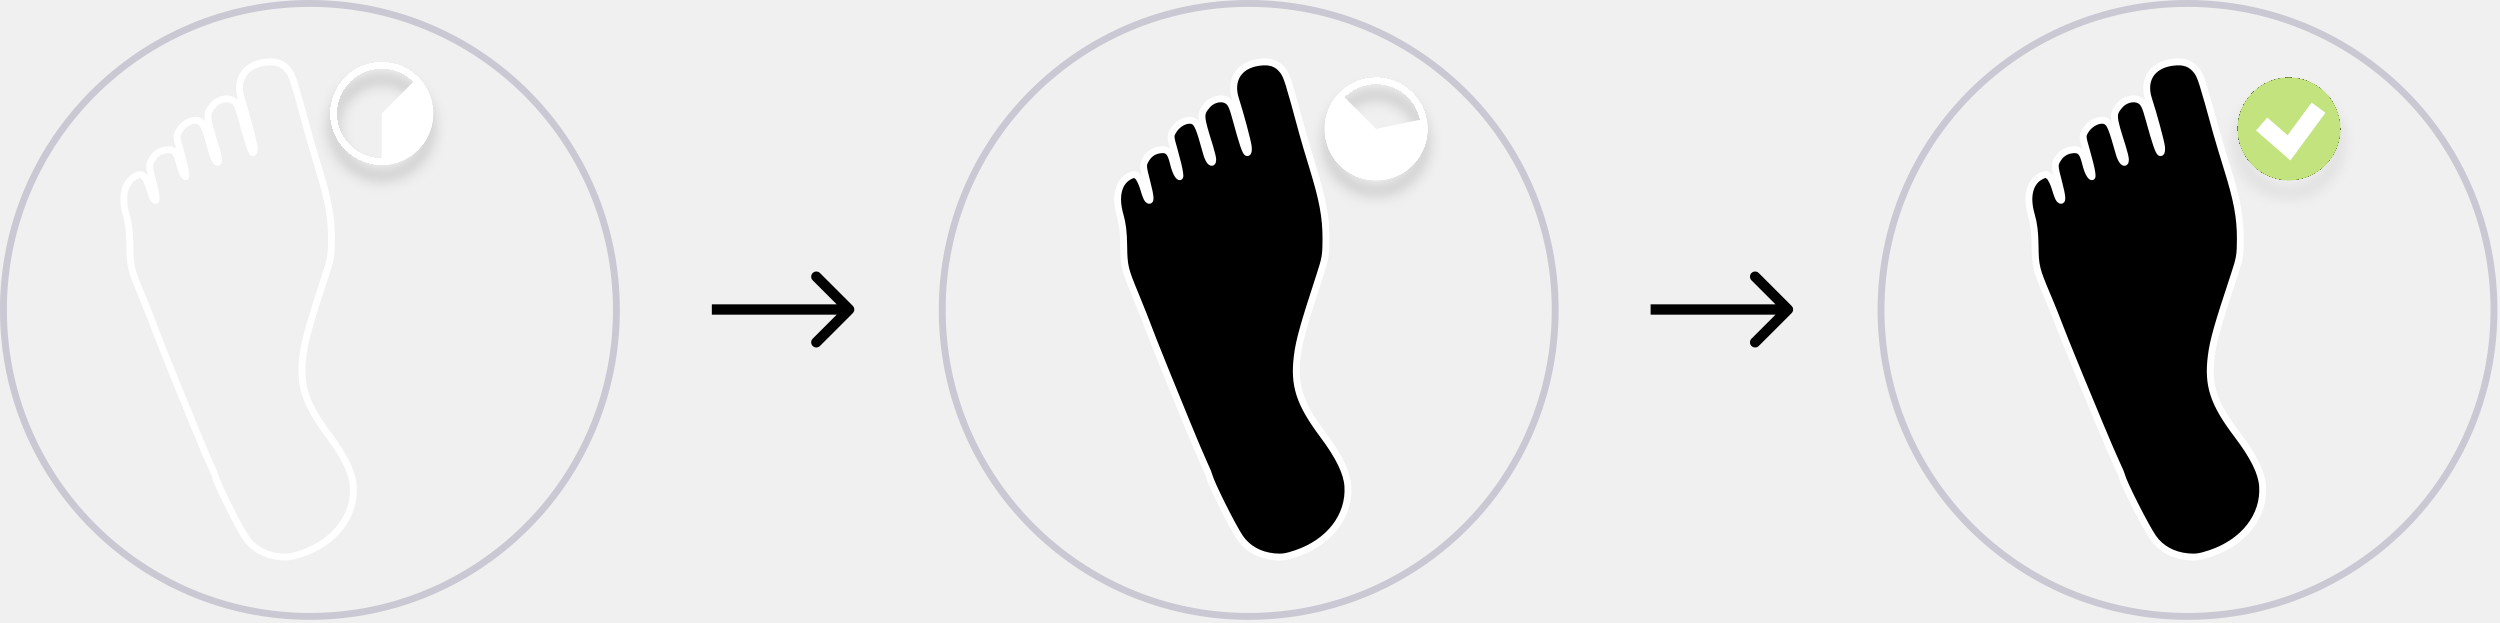
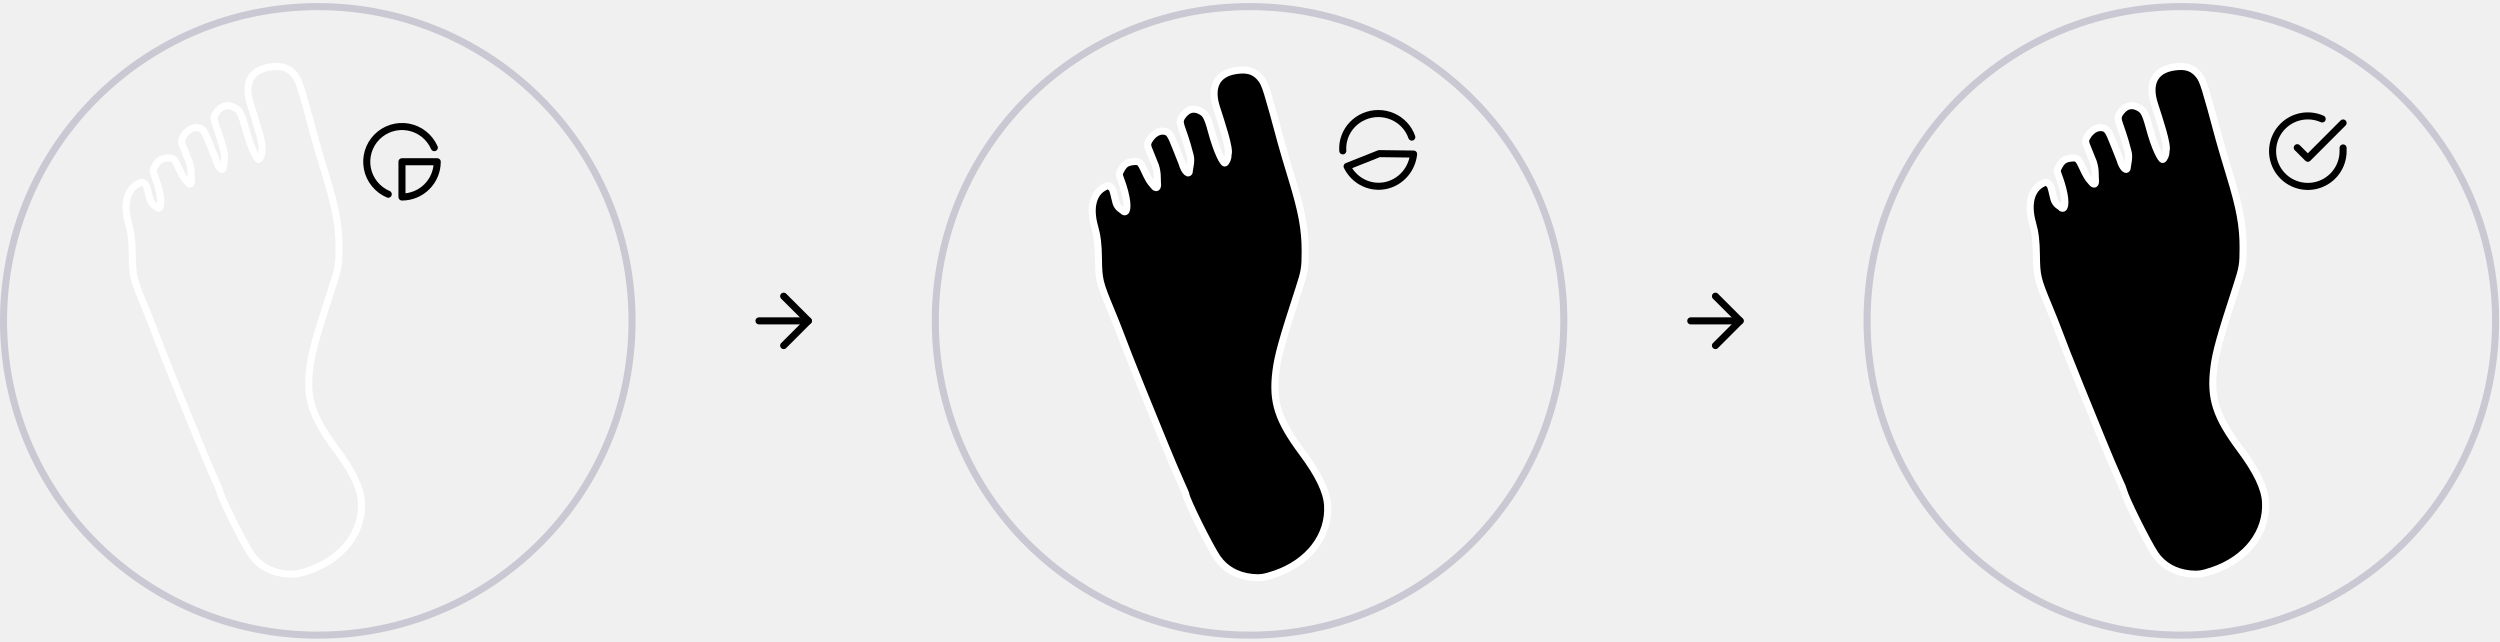
- <svg xmlns="http://www.w3.org/2000/svg" width="727" height="181" viewBox="0 0 727 181" fill="none">
-   <path d="M520.998 88.939C521.584 89.525 521.584 90.475 520.998 91.061L511.452 100.607C510.866 101.192 509.917 101.192 509.331 100.607C508.745 100.021 508.745 99.071 509.331 98.485L517.816 90L509.331 81.515C508.745 80.929 508.745 79.979 509.331 79.393C509.917 78.808 510.866 78.808 511.452 79.393L520.998 88.939ZM480 88.5L519.937 88.5L519.938 91.5L480 91.5L480 88.5Z" fill="currentColor" />
-   <g filter="url(#filter0_d_809_238)">
-     <circle cx="111" cy="33" r="14" stroke="white" stroke-width="2" shape-rendering="crispEdges" />
+ <svg xmlns="http://www.w3.org/2000/svg" width="709" height="182" viewBox="0 0 709 182" fill="none">
+   <path d="M110.11 55.085C108.605 54.449 107.28 53.454 106.249 52.187C105.218 50.92 104.512 49.42 104.195 47.818C103.878 46.215 103.958 44.56 104.428 42.995C104.898 41.431 105.745 40.006 106.893 38.844C108.042 37.683 109.457 36.82 111.016 36.332C112.575 35.844 114.229 35.745 115.835 36.044C117.441 36.343 118.949 37.031 120.228 38.047C121.506 39.064 122.517 40.378 123.17 41.875" stroke="currentColor" stroke-width="2" stroke-linecap="round" stroke-linejoin="round" />
+   <path d="M114 55.875C115.313 55.875 116.614 55.616 117.827 55.114C119.04 54.611 120.142 53.875 121.071 52.946C122 52.017 122.736 50.915 123.239 49.702C123.741 48.489 124 47.188 124 45.875L114 45.875L114 55.875Z" stroke="currentColor" stroke-width="2" stroke-linecap="round" stroke-linejoin="round" />
+   <path fill-rule="evenodd" clip-rule="evenodd" d="M76.57 19C70.823 19.845 69.217 23.936 71 29.5C72.36 33.744 75 41.5 74.252 42.85C74.38 43.892 73.63 45.234 73.348 45.234C72.889 45.234 71.194 42.349 69.5 36C68.353 31.702 67.72 31.158 66.5 30.5C64.831 29.6 63.128 29.757 61.7 31.467C59.583 34.002 61.252 34 63.5 43C63.987 44.558 63.327 46.777 63.327 47.272C63.327 48.967 61.895 47.7 61.252 45.35C58.5 38.5 58.12 36.83 56.752 36.35C55.019 35.741 53.089 36.741 51.853 38.889C50.989 40.388 51.72 40.85 53.22 44.85C54.5 47.5 54.139 49.932 54.252 50.85C54.441 52.383 53.86 52.55 53.22 51.748C52.837 51.267 52.147 50.697 51.252 48.85C49.5 45.234 49.522 44.543 47.252 44.85C45.261 45.119 44.665 45.735 43.65 47.713C43.058 48.865 43.883 49.212 45 53.5C46.158 57.945 45.467 59.876 44.453 58.783C44.226 58.539 42.913 57.961 42.5 56.5C42.087 55.039 41.759 52.812 41.252 52.35C40.443 51.612 40.53 51.422 39.376 51.982C35.99 53.622 34.891 57.882 36.443 63.342C37.188 65.964 37.476 68.375 37.524 72.396C37.593 78.242 37.814 79.167 40.942 86.692C41.868 88.92 42.903 91.493 43.241 92.411C44.6 96.091 47.51 103.487 50.084 109.804C51.579 113.474 54.241 120.006 55.998 124.319C57.756 128.633 59.91 133.727 60.787 135.639C61.664 137.551 62.381 139.245 62.381 139.403C62.381 140.592 69.103 154.122 71.227 157.209C73.424 160.402 76.837 162.328 81.063 162.757C83.373 162.992 84.572 162.818 87.515 161.821C97.166 158.552 103.045 150.875 102.5 142.254C102.254 138.366 99.973 133.627 95.367 127.436C88.446 118.134 86.776 113.006 87.848 104.352C88.402 99.878 89.627 95.487 94.434 80.736C95.978 76.001 96.143 74.987 96.144 70.252C96.145 63.974 95.228 58.995 92.324 49.523C91.159 45.722 89.831 41.219 89.372 39.515C85.366 24.643 84.838 22.954 83.732 21.48C82.038 19.222 79.958 18.502 76.57 19Z" stroke="white" stroke-width="2" />
+   <circle cx="90.125" cy="91" r="89.125" stroke="#C9C8D3" stroke-width="2" />
+   <path d="M215.25 91H229.25" stroke="currentColor" stroke-width="2" stroke-linecap="round" stroke-linejoin="round" />
+   <path d="M222.25 84L229.25 91L222.25 98" stroke="currentColor" stroke-width="2" stroke-linecap="round" stroke-linejoin="round" />
+   <g clip-path="url(#clip0_58_41926)">
+     <path d="M380.814 42.786C380.718 41.428 380.909 40.065 381.375 38.782C381.842 37.499 382.573 36.324 383.524 35.33C384.474 34.336 385.623 33.545 386.899 33.006C388.175 32.468 389.55 32.194 390.937 32.201C392.325 32.209 393.695 32.497 394.961 33.049C396.228 33.601 397.364 34.404 398.298 35.408C399.232 36.412 399.944 37.595 400.389 38.883" stroke="currentColor" stroke-width="2" stroke-linecap="round" />
+     <path d="M391.152 43.567L400.903 43.693C400.684 45.72 399.88 47.64 398.587 49.203C397.083 51.022 395.012 52.243 392.733 52.665C390.454 53.086 388.102 52.682 386.08 51.521C384.338 50.52 382.932 49.008 382.038 47.186L391.152 43.567Z" stroke="currentColor" stroke-width="2" stroke-linecap="round" stroke-linejoin="round" />
  </g>
-   <path d="M111 48C113.967 48 116.867 47.12 119.334 45.472C121.8 43.824 123.723 41.481 124.858 38.74C125.994 35.999 126.291 32.983 125.712 30.074C125.133 27.164 123.704 24.491 121.607 22.393L111 33L111 48Z" fill="white" />
-   <circle cx="90.125" cy="90.125" r="89.125" stroke="#C9C8D3" stroke-width="2" />
-   <path fill-rule="evenodd" clip-rule="evenodd" d="M76.818 18.15C71.071 18.995 68.409 23.299 70.192 28.863C71.552 33.107 73.67 41.035 73.861 42.597C73.988 43.64 73.878 44.384 73.596 44.384C73.137 44.384 72.139 41.441 70.445 35.092C69.298 30.794 68.822 29.797 67.602 29.139C65.932 28.239 63.376 28.907 61.948 30.618C59.831 33.153 59.861 33.64 62.689 42.69C63.176 44.247 63.575 45.927 63.575 46.423C63.575 48.117 62.418 46.938 61.775 44.587C59.678 36.918 59.114 35.594 57.746 35.114C56.013 34.505 53.337 35.891 52.101 38.039C51.237 39.539 51.242 39.61 52.49 43.996C53.185 46.437 53.846 49.185 53.959 50.103C54.148 51.636 54.108 51.7 53.468 50.898C53.085 50.418 52.515 48.916 52.201 47.562C51.408 44.141 50.557 43.275 48.288 43.582C46.297 43.851 44.913 44.885 43.898 46.863C43.306 48.015 43.369 48.664 44.486 52.952C45.644 57.397 45.715 59.026 44.701 57.934C44.474 57.689 43.95 56.294 43.537 54.833C43.124 53.372 42.371 51.798 41.864 51.335C41.055 50.598 40.778 50.573 39.624 51.132C36.239 52.773 35.139 57.032 36.691 62.492C37.436 65.115 37.724 67.526 37.772 71.547C37.841 77.393 38.062 78.317 41.19 85.843C42.116 88.07 43.151 90.644 43.489 91.561C44.848 95.241 47.758 102.637 50.332 108.954C51.827 112.624 54.489 119.156 56.246 123.469C58.004 127.783 60.158 132.877 61.035 134.789C61.912 136.701 62.629 138.395 62.629 138.553C62.629 139.742 69.35 153.272 71.475 156.359C73.672 159.552 77.085 161.478 81.311 161.907C83.621 162.142 84.82 161.968 87.763 160.971C97.414 157.702 103.293 150.025 102.748 141.404C102.502 137.516 100.221 132.777 95.615 126.586C88.694 117.284 87.024 112.156 88.096 103.502C88.65 99.029 89.875 94.637 94.682 79.886C96.226 75.151 96.391 74.137 96.392 69.402C96.393 63.125 95.475 58.145 92.572 48.673C91.407 44.873 90.079 40.369 89.62 38.666C85.614 23.794 85.086 22.104 83.98 20.63C82.286 18.372 80.206 17.652 76.818 18.15Z" stroke="white" stroke-width="2" />
-   <path d="M247.998 88.939C248.584 89.525 248.584 90.475 247.998 91.061L238.452 100.607C237.866 101.192 236.917 101.192 236.331 100.607C235.745 100.021 235.745 99.071 236.331 98.485L244.816 90L236.331 81.515C235.745 80.929 235.745 79.979 236.331 79.393C236.917 78.808 237.866 78.808 238.452 79.393L247.998 88.939ZM207 88.5L246.937 88.5L246.938 91.5L207 91.5L207 88.5Z" fill="currentColor" />
-   <g filter="url(#filter1_d_809_238)">
-     <circle cx="400.176" cy="37.484" r="14" stroke="white" stroke-width="2" shape-rendering="crispEdges" />
-   </g>
-   <path d="M389.569 26.878C387.732 28.715 386.404 30.997 385.714 33.501C385.025 36.005 384.997 38.646 385.634 41.164C386.271 43.682 387.551 45.992 389.349 47.866C391.147 49.741 393.401 51.117 395.89 51.859C398.38 52.601 401.019 52.684 403.55 52.1C406.081 51.516 408.417 50.284 410.329 48.526C412.241 46.768 413.664 44.543 414.458 42.07C415.252 39.597 415.39 36.96 414.859 34.417L400.176 37.484L389.569 26.878Z" fill="white" />
-   <circle cx="363.125" cy="90.125" r="89.125" stroke="#C9C8D3" stroke-width="2" />
-   <path fill-rule="evenodd" clip-rule="evenodd" d="M365.95 18.15C360.185 18.995 357.515 23.299 359.303 28.863C360.668 33.107 362.792 41.035 362.984 42.597C363.112 43.64 363.001 44.384 362.718 44.384C362.258 44.384 361.256 41.441 359.557 35.092C358.406 30.794 357.929 29.797 356.704 29.139C355.03 28.239 352.465 28.907 351.032 30.618C348.908 33.153 348.938 33.64 351.776 42.69C352.265 44.247 352.664 45.927 352.664 46.423C352.664 48.117 351.504 46.938 350.859 44.587C348.755 36.918 348.189 35.594 346.817 35.114C345.078 34.505 342.394 35.891 341.153 38.039C340.287 39.539 340.291 39.61 341.544 43.996C342.241 46.437 342.904 49.185 343.017 50.103C343.207 51.636 343.167 51.7 342.525 50.898C342.141 50.418 341.569 48.916 341.254 47.562C340.458 44.141 339.605 43.275 337.328 43.582C335.33 43.851 333.942 44.885 332.923 46.863C332.33 48.015 332.393 48.664 333.514 52.952C334.676 57.397 334.746 59.026 333.729 57.934C333.501 57.689 332.976 56.294 332.562 54.833C332.147 53.372 331.392 51.798 330.883 51.335C330.072 50.598 329.794 50.573 328.636 51.132C325.239 52.773 324.136 57.032 325.693 62.492C326.441 65.115 326.729 67.526 326.778 71.547C326.847 77.393 327.069 78.317 330.207 85.843C331.136 88.07 332.174 90.644 332.514 91.561C333.877 95.241 336.796 102.637 339.379 108.954C340.879 112.624 343.549 119.156 345.312 123.469C347.075 127.783 349.237 132.877 350.116 134.789C350.996 136.701 351.715 138.395 351.715 138.553C351.715 139.742 358.459 153.272 360.59 156.359C362.795 159.552 366.219 161.478 370.458 161.907C372.776 162.142 373.979 161.968 376.931 160.971C386.614 157.702 392.512 150.025 391.965 141.404C391.719 137.516 389.43 132.777 384.809 126.586C377.866 117.284 376.19 112.156 377.265 103.502C377.822 99.029 379.05 94.637 383.873 79.886C385.422 75.151 385.588 74.137 385.589 69.402C385.59 63.125 384.669 58.145 381.756 48.673C380.587 44.873 379.255 40.369 378.794 38.666C374.776 23.794 374.246 22.104 373.136 20.63C371.437 18.372 369.35 17.652 365.95 18.15Z" fill="currentColor" stroke="white" stroke-width="2" />
-   <circle cx="636.125" cy="90.125" r="89.125" stroke="#C9C8D3" stroke-width="2" />
-   <g filter="url(#filter2_d_809_238)">
-     <circle cx="665.629" cy="37.484" r="14.5" stroke="currentColor" shape-rendering="crispEdges" />
-   </g>
-   <circle cx="665.629" cy="37.484" r="15" fill="#C2E37D" />
-   <path d="M657.688 36.068L665.629 42.999L674.232 31.308" stroke="white" stroke-width="5" />
-   <path fill-rule="evenodd" clip-rule="evenodd" d="M631.562 18.15C625.71 18.995 623 23.299 624.815 28.863C626.2 33.107 628.356 41.035 628.551 42.597C628.681 43.64 628.569 44.384 628.281 44.384C627.814 44.384 626.797 41.441 625.073 35.092C623.905 30.794 623.42 29.797 622.178 29.139C620.478 28.239 617.875 28.907 616.421 30.618C614.265 33.153 614.295 33.64 617.176 42.69C617.672 44.247 618.077 45.927 618.077 46.423C618.077 48.117 616.9 46.938 616.245 44.587C614.109 36.918 613.536 35.594 612.143 35.114C610.378 34.505 607.653 35.891 606.394 38.039C605.515 39.539 605.52 39.61 606.791 43.996C607.498 46.437 608.172 49.185 608.286 50.103C608.478 51.636 608.438 51.7 607.787 50.898C607.397 50.418 606.816 48.916 606.497 47.562C605.689 44.141 604.823 43.275 602.512 43.582C600.484 43.851 599.075 44.885 598.042 46.863C597.439 48.015 597.503 48.664 598.641 52.952C599.82 57.397 599.892 59.026 598.859 57.934C598.628 57.689 598.095 56.294 597.675 54.833C597.254 53.372 596.487 51.798 595.971 51.335C595.147 50.598 594.866 50.573 593.69 51.132C590.243 52.773 589.123 57.032 590.703 62.492C591.462 65.115 591.755 67.526 591.804 71.547C591.875 77.393 592.1 78.317 595.284 85.843C596.227 88.07 597.281 90.644 597.626 91.561C599.01 95.241 601.972 102.637 604.594 108.954C606.116 112.624 608.826 119.156 610.615 123.469C612.405 127.783 614.599 132.877 615.491 134.789C616.384 136.701 617.114 138.395 617.114 138.553C617.114 139.742 623.958 153.272 626.121 156.359C628.359 159.552 631.834 161.478 636.137 161.907C638.489 162.142 639.71 161.968 642.706 160.971C652.533 157.702 658.519 150.025 657.965 141.404C657.715 137.516 655.391 132.777 650.701 126.586C643.655 117.284 641.954 112.156 643.046 103.502C643.61 99.029 644.857 94.637 649.752 79.886C651.323 75.151 651.492 74.137 651.493 69.402C651.494 63.125 650.56 58.145 647.603 48.673C646.417 44.873 645.065 40.369 644.597 38.666C640.519 23.794 639.981 22.104 638.854 20.63C637.13 18.372 635.012 17.652 631.562 18.15Z" fill="currentColor" stroke="white" stroke-width="2" />
+   <circle cx="354.375" cy="91" r="89.125" stroke="#C9C8D3" stroke-width="2" />
+   <path fill-rule="evenodd" clip-rule="evenodd" d="M350.57 20C344.823 20.845 343.217 24.936 345 30.5C346.36 34.744 349 42.5 348.252 43.85C348.38 44.892 347.63 46.234 347.348 46.234C346.889 46.234 345.194 43.349 343.5 37C342.353 32.702 341.72 32.158 340.5 31.5C338.831 30.6 337.128 30.757 335.7 32.467C333.583 35.002 335.252 35 337.5 44C337.987 45.558 337.327 47.777 337.327 48.272C337.327 49.967 335.895 48.7 335.252 46.35C332.5 39.5 332.12 37.83 330.752 37.35C329.019 36.741 327.089 37.741 325.853 39.889C324.989 41.388 325.72 41.85 327.22 45.85C328.5 48.5 328.139 50.932 328.252 51.85C328.441 53.383 327.86 53.55 327.22 52.748C326.837 52.267 326.147 51.697 325.252 49.85C323.5 46.234 323.522 45.543 321.252 45.85C319.261 46.119 318.665 46.735 317.65 48.713C317.058 49.865 317.883 50.212 319 54.5C320.158 58.945 319.467 60.876 318.453 59.783C318.226 59.539 316.913 58.961 316.5 57.5C316.087 56.039 315.759 53.812 315.252 53.35C314.443 52.612 314.53 52.422 313.376 52.982C309.99 54.622 308.891 58.882 310.443 64.342C311.188 66.964 311.476 69.375 311.524 73.396C311.593 79.242 311.814 80.167 314.942 87.692C315.868 89.92 316.903 92.493 317.241 93.411C318.6 97.091 321.51 104.487 324.084 110.804C325.579 114.474 328.241 121.006 329.998 125.319C331.756 129.633 333.91 134.727 334.787 136.639C335.664 138.551 336.381 140.245 336.381 140.403C336.381 141.592 343.102 155.122 345.227 158.209C347.424 161.402 350.837 163.328 355.063 163.757C357.373 163.992 358.572 163.818 361.515 162.821C371.166 159.552 377.045 151.875 376.5 143.254C376.254 139.366 373.973 134.627 369.366 128.436C362.446 119.134 360.776 114.006 361.848 105.352C362.402 100.878 363.627 96.487 368.434 81.736C369.978 77.001 370.143 75.987 370.144 71.252C370.145 64.974 369.227 59.995 366.324 50.523C365.159 46.722 363.831 42.219 363.372 40.515C359.366 25.643 358.838 23.954 357.732 22.48C356.038 20.222 353.958 19.502 350.57 20Z" fill="currentColor" stroke="white" stroke-width="2" />
+   <path d="M479.5 91H493.5" stroke="currentColor" stroke-width="2" stroke-linecap="round" stroke-linejoin="round" />
+   <path d="M486.5 84L493.5 91L486.5 98" stroke="currentColor" stroke-width="2" stroke-linecap="round" stroke-linejoin="round" />
+   <path fill-rule="evenodd" clip-rule="evenodd" d="M616.57 19C610.823 19.845 609.217 23.936 611 29.5C612.36 33.744 615 41.5 614.252 42.85C614.38 43.892 613.63 45.234 613.348 45.234C612.889 45.234 611.194 42.349 609.5 36C608.353 31.702 607.72 31.158 606.5 30.5C604.831 29.6 603.128 29.757 601.7 31.467C599.583 34.002 601.252 34 603.5 43C603.987 44.558 603.327 46.777 603.327 47.272C603.327 48.967 601.895 47.7 601.252 45.35C598.5 38.5 598.12 36.83 596.752 36.35C595.019 35.741 593.089 36.741 591.853 38.889C590.989 40.388 591.72 40.85 593.22 44.85C594.5 47.5 594.139 49.932 594.252 50.85C594.441 52.383 593.86 52.55 593.22 51.748C592.837 51.267 592.147 50.697 591.252 48.85C589.5 45.234 589.522 44.543 587.252 44.85C585.261 45.119 584.665 45.735 583.65 47.713C583.058 48.865 583.883 49.212 585 53.5C586.158 57.945 585.467 59.876 584.453 58.783C584.226 58.539 582.913 57.961 582.5 56.5C582.087 55.039 581.759 52.812 581.252 52.35C580.443 51.612 580.53 51.422 579.376 51.982C575.99 53.622 574.891 57.882 576.443 63.342C577.188 65.964 577.476 68.375 577.524 72.396C577.593 78.242 577.814 79.167 580.942 86.692C581.868 88.92 582.903 91.493 583.241 92.411C584.6 96.091 587.51 103.487 590.084 109.804C591.579 113.474 594.241 120.006 595.998 124.319C597.756 128.633 599.91 133.727 600.787 135.639C601.664 137.551 602.381 139.245 602.381 139.403C602.381 140.592 609.102 154.122 611.227 157.209C613.424 160.402 616.837 162.328 621.063 162.757C623.373 162.992 624.572 162.818 627.515 161.821C637.166 158.552 643.045 150.875 642.5 142.254C642.254 138.366 639.973 133.627 635.366 127.436C628.446 118.134 626.776 113.006 627.848 104.352C628.402 99.878 629.627 95.487 634.434 80.736C635.978 76.001 636.143 74.987 636.144 70.252C636.145 63.974 635.227 58.995 632.324 49.523C631.159 45.722 629.831 41.219 629.372 39.515C625.366 24.643 624.838 22.954 623.732 21.48C622.038 19.222 619.958 18.502 616.57 19Z" fill="currentColor" stroke="white" stroke-width="2" />
+   <path d="M664.5 41.955V42.875C664.499 45.031 663.801 47.13 662.509 48.857C661.218 50.584 659.403 51.847 657.335 52.459C655.267 53.07 653.057 52.997 651.034 52.249C649.012 51.502 647.285 50.121 646.111 48.312C644.937 46.503 644.38 44.363 644.522 42.211C644.664 40.059 645.497 38.011 646.898 36.372C648.299 34.733 650.193 33.59 652.296 33.115C654.4 32.64 656.6 32.857 658.57 33.735" stroke="currentColor" stroke-width="2" stroke-linecap="round" stroke-linejoin="round" />
+   <path d="M664.5 34.875L654.5 44.885L651.5 41.885" stroke="currentColor" stroke-width="2" stroke-linecap="round" stroke-linejoin="round" />
+   <circle cx="618.625" cy="91" r="89.125" stroke="#C9C8D3" stroke-width="2" />
  <defs>
-     <filter id="filter0_d_809_238" x="92" y="18" width="38" height="38" filterUnits="userSpaceOnUse" color-interpolation-filters="sRGB">
-       <feFlood flood-opacity="0" result="BackgroundImageFix" />
-       <feColorMatrix in="SourceAlpha" type="matrix" values="0 0 0 0 0 0 0 0 0 0 0 0 0 0 0 0 0 0 127 0" result="hardAlpha" />
-       <feOffset dy="4" />
-       <feGaussianBlur stdDeviation="2" />
-       <feComposite in2="hardAlpha" operator="out" />
-       <feColorMatrix type="matrix" values="0 0 0 0 0 0 0 0 0 0 0 0 0 0 0 0 0 0 0.25 0" />
-       <feBlend mode="normal" in2="BackgroundImageFix" result="effect1_dropShadow_809_238" />
-       <feBlend mode="normal" in="SourceGraphic" in2="effect1_dropShadow_809_238" result="shape" />
-     </filter>
-     <filter id="filter1_d_809_238" x="381.176" y="22.484" width="38" height="38" filterUnits="userSpaceOnUse" color-interpolation-filters="sRGB">
-       <feFlood flood-opacity="0" result="BackgroundImageFix" />
-       <feColorMatrix in="SourceAlpha" type="matrix" values="0 0 0 0 0 0 0 0 0 0 0 0 0 0 0 0 0 0 127 0" result="hardAlpha" />
-       <feOffset dy="4" />
-       <feGaussianBlur stdDeviation="2" />
-       <feComposite in2="hardAlpha" operator="out" />
-       <feColorMatrix type="matrix" values="0 0 0 0 0 0 0 0 0 0 0 0 0 0 0 0 0 0 0.25 0" />
-       <feBlend mode="normal" in2="BackgroundImageFix" result="effect1_dropShadow_809_238" />
-       <feBlend mode="normal" in="SourceGraphic" in2="effect1_dropShadow_809_238" result="shape" />
-     </filter>
-     <filter id="filter2_d_809_238" x="646.629" y="22.484" width="38" height="38" filterUnits="userSpaceOnUse" color-interpolation-filters="sRGB">
-       <feFlood flood-opacity="0" result="BackgroundImageFix" />
-       <feColorMatrix in="SourceAlpha" type="matrix" values="0 0 0 0 0 0 0 0 0 0 0 0 0 0 0 0 0 0 127 0" result="hardAlpha" />
-       <feOffset dy="4" />
-       <feGaussianBlur stdDeviation="2" />
-       <feComposite in2="hardAlpha" operator="out" />
-       <feColorMatrix type="matrix" values="0 0 0 0 0 0 0 0 0 0 0 0 0 0 0 0 0 0 0.25 0" />
-       <feBlend mode="normal" in2="BackgroundImageFix" result="effect1_dropShadow_809_238" />
-       <feBlend mode="normal" in="SourceGraphic" in2="effect1_dropShadow_809_238" result="shape" />
-     </filter>
+     <clipPath id="clip0_58_41926">
+       <rect width="24" height="24" fill="white" transform="translate(382.515 28.1777) rotate(15)" />
+     </clipPath>
  </defs>
</svg>
